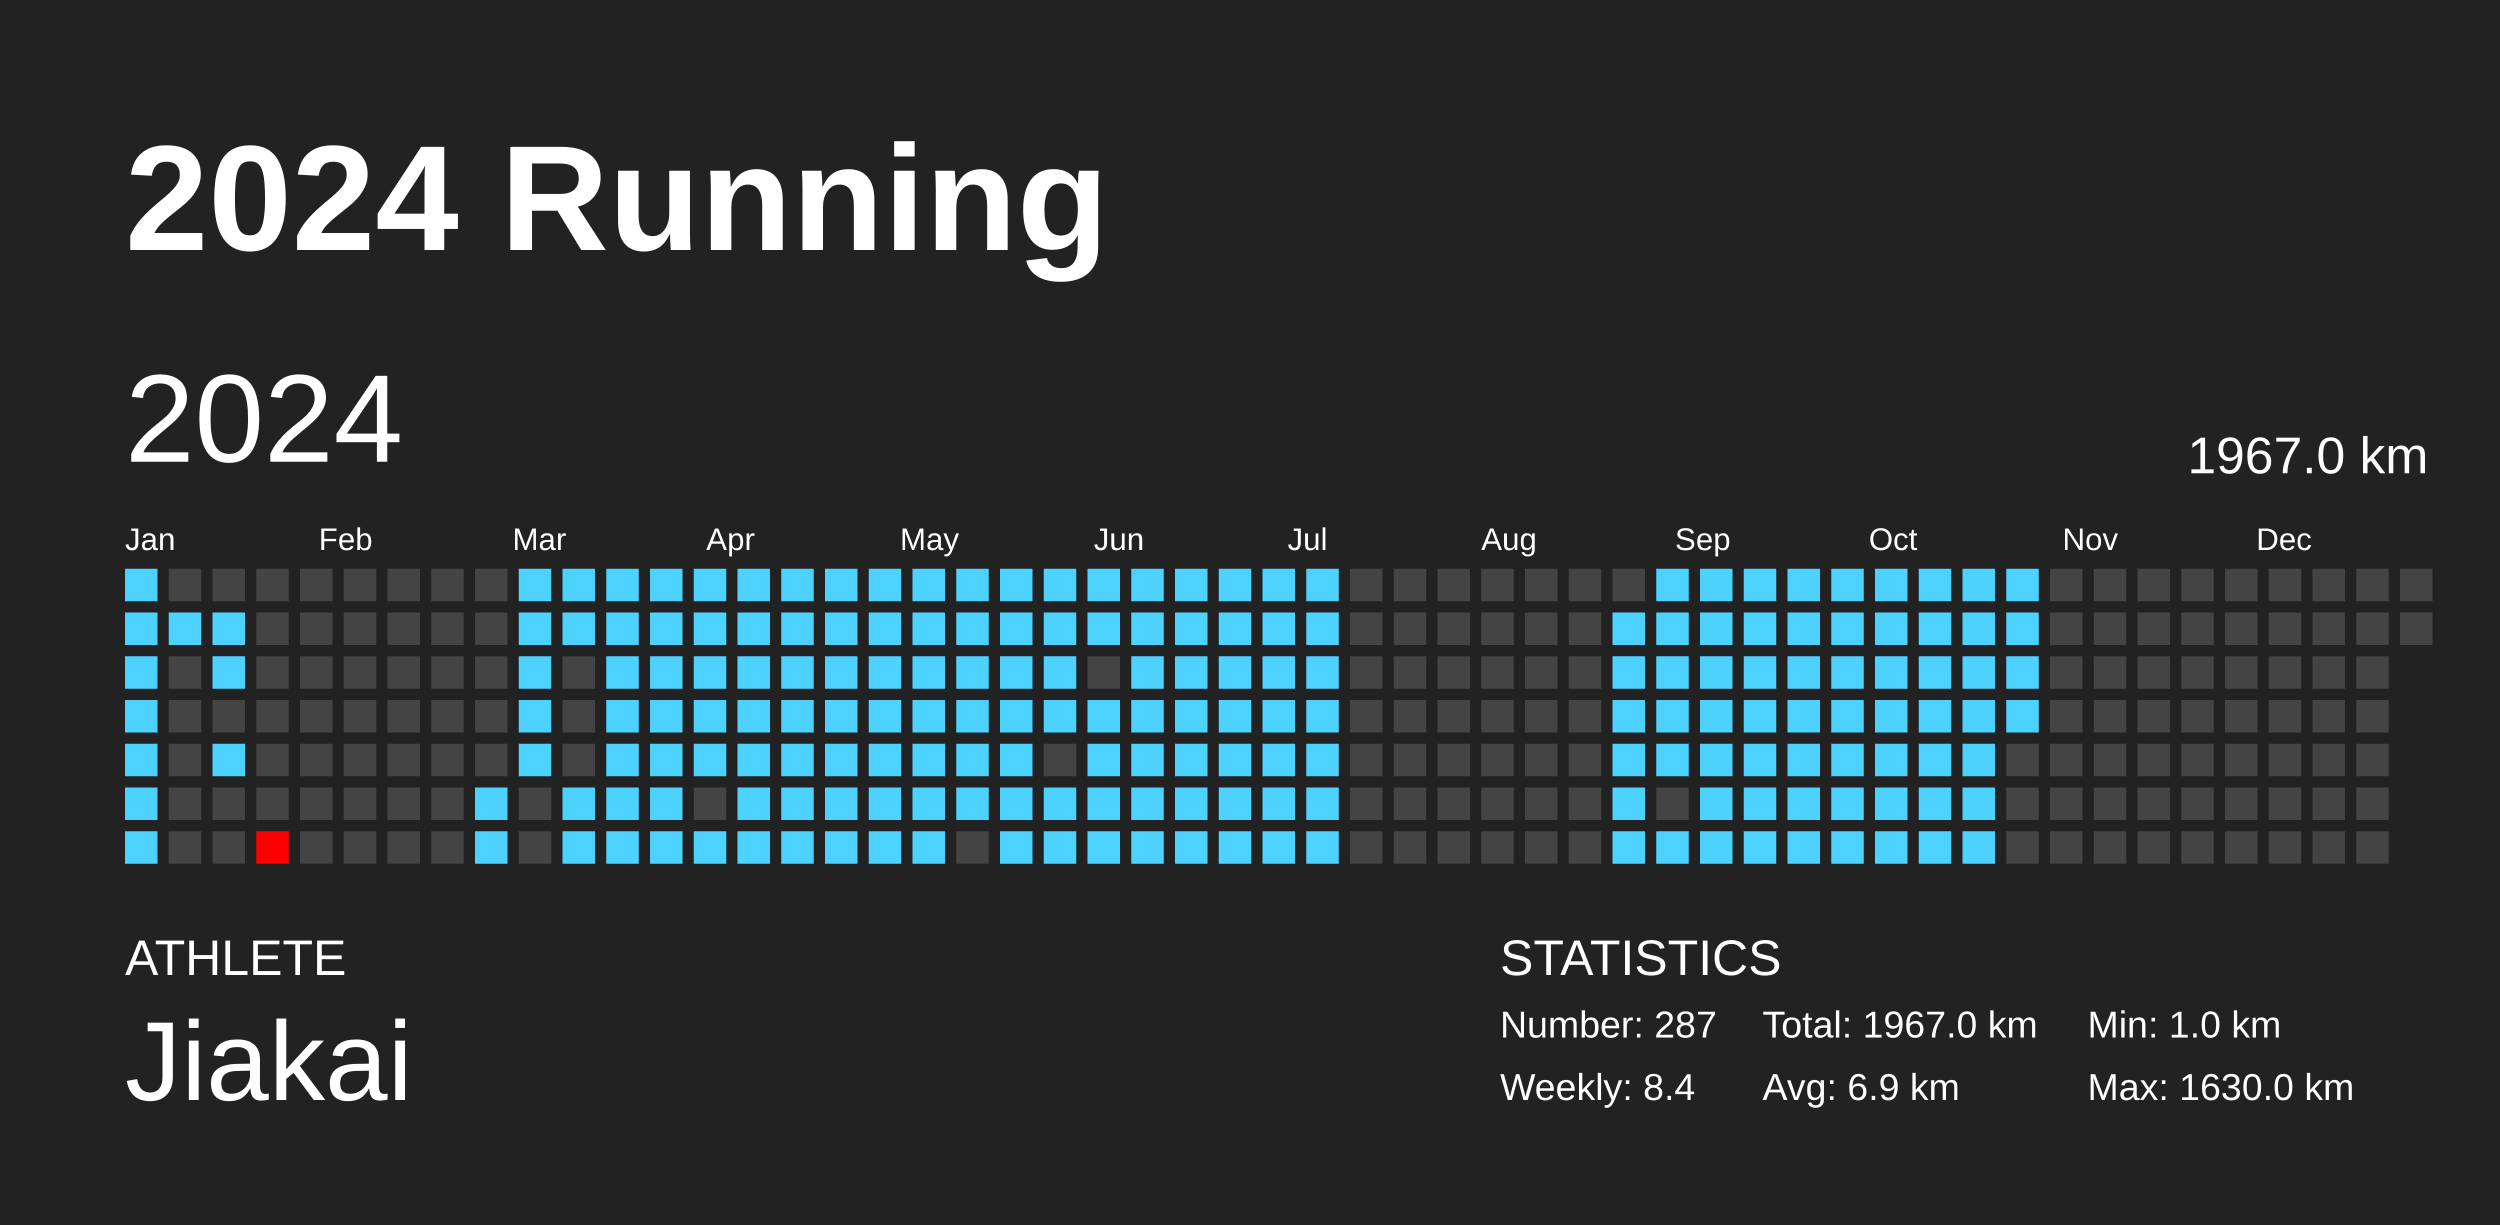
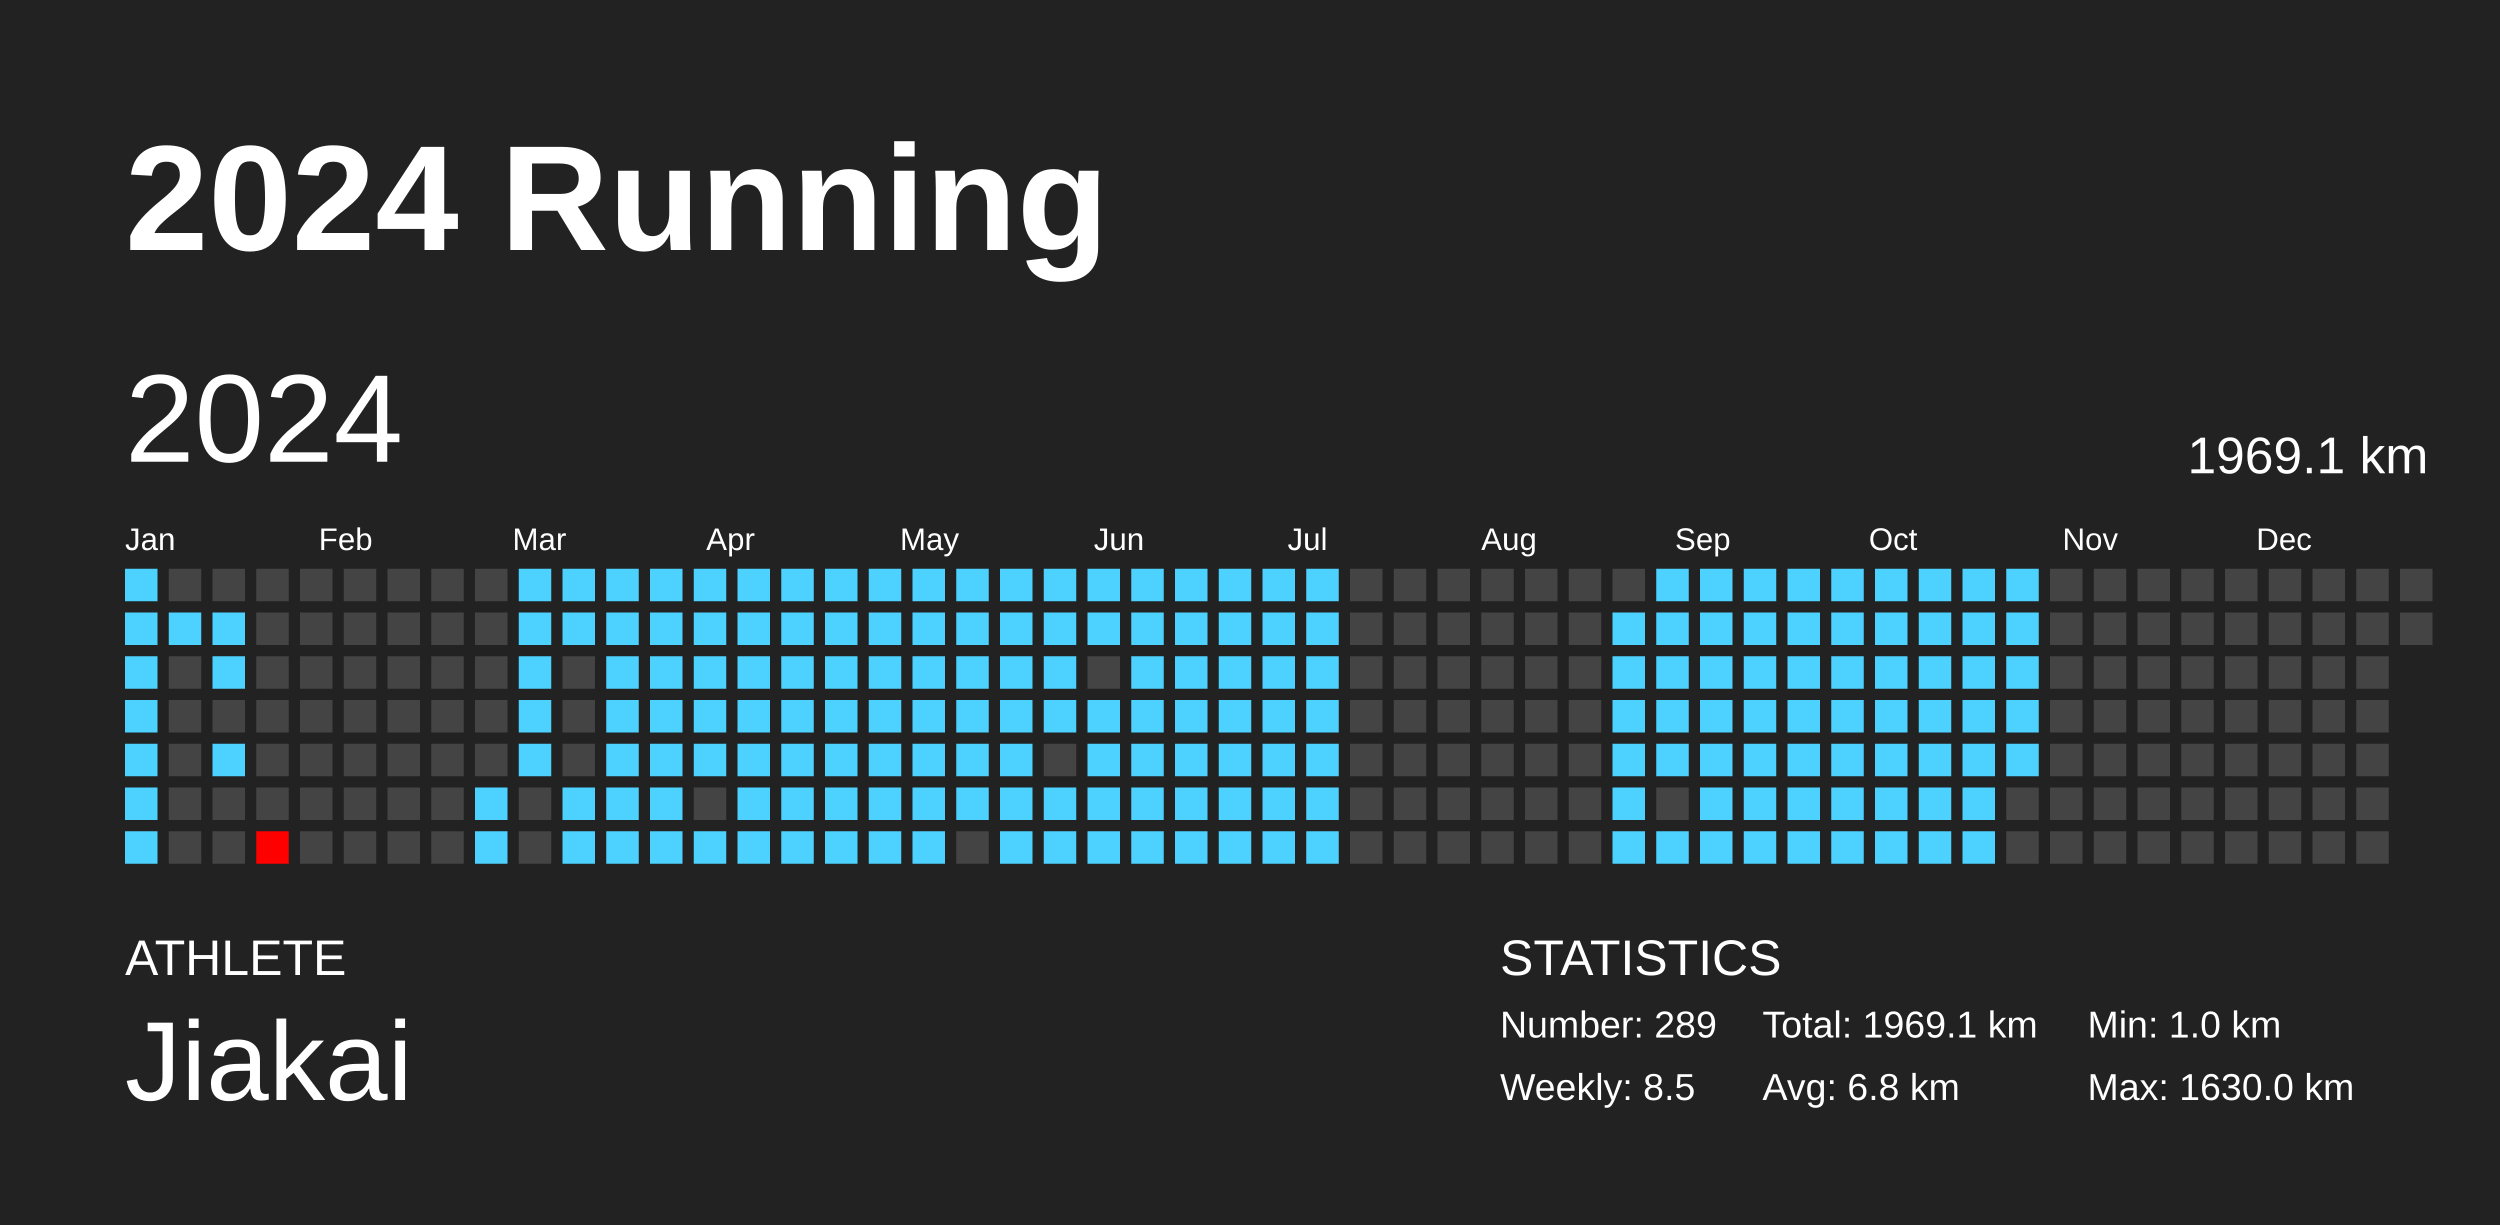
<svg xmlns="http://www.w3.org/2000/svg" baseProfile="full" height="98mm" version="1.1" viewBox="0,0,200,98" width="200mm">
  <defs />
  <rect fill="#222222" height="98" width="200" x="0" y="0" />
  <text fill="#FFFFFF" style="font-size:12px; font-family:Arial; font-weight:bold;" x="10" y="20">2024 Running</text>
  <text fill="#FFFFFF" style="font-size:4px; font-family:Arial" x="10" y="78">ATHLETE</text>
  <text fill="#FFFFFF" style="font-size:9px; font-family:Arial" x="10" y="88">Jiakai</text>
  <text fill="#FFFFFF" style="font-size:4px; font-family:Arial" x="120" y="78">STATISTICS</text>
-   <text fill="#FFFFFF" style="font-size:3px; font-family:Arial" x="120" y="83">Number: 287</text>
-   <text fill="#FFFFFF" style="font-size:3px; font-family:Arial" x="120" y="88">Weekly: 8.4</text>
-   <text fill="#FFFFFF" style="font-size:3px; font-family:Arial" x="141" y="83">Total: 1967.0 km</text>
-   <text fill="#FFFFFF" style="font-size:3px; font-family:Arial" x="141" y="88">Avg: 6.9 km</text>
+   <text fill="#FFFFFF" style="font-size:3px; font-family:Arial" x="120" y="83">Number: 289</text>
+   <text fill="#FFFFFF" style="font-size:3px; font-family:Arial" x="120" y="88">Weekly: 8.5</text>
+   <text fill="#FFFFFF" style="font-size:3px; font-family:Arial" x="141" y="83">Total: 1969.1 km</text>
+   <text fill="#FFFFFF" style="font-size:3px; font-family:Arial" x="141" y="88">Avg: 6.8 km</text>
  <text fill="#FFFFFF" style="font-size:3px; font-family:Arial" x="167" y="83">Min: 1.0 km</text>
  <text fill="#FFFFFF" style="font-size:3px; font-family:Arial" x="167" y="88">Max: 1630.0 km</text>
  <text dominant-baseline="hanging" fill="#FFFFFF" style="font-size:10.0px; font-family:Arial;" x="10" y="30">2024</text>
-   <text dominant-baseline="hanging" fill="#FFFFFF" style="font-size:4.125px; font-family:Arial;" x="175" y="35">1967.0 km</text>
+   <text dominant-baseline="hanging" fill="#FFFFFF" style="font-size:4.125px; font-family:Arial;" x="175" y="35">1969.1 km</text>
  <text fill="#FFFFFF" style="font-size:2.5px; font-family:Arial" x="10.0" y="44">Jan</text>
  <text fill="#FFFFFF" style="font-size:2.5px; font-family:Arial" x="25.5" y="44">Feb</text>
  <text fill="#FFFFFF" style="font-size:2.5px; font-family:Arial" x="41.0" y="44">Mar</text>
  <text fill="#FFFFFF" style="font-size:2.5px; font-family:Arial" x="56.5" y="44">Apr</text>
  <text fill="#FFFFFF" style="font-size:2.5px; font-family:Arial" x="72.0" y="44">May</text>
  <text fill="#FFFFFF" style="font-size:2.5px; font-family:Arial" x="87.5" y="44">Jun</text>
  <text fill="#FFFFFF" style="font-size:2.5px; font-family:Arial" x="103.0" y="44">Jul</text>
  <text fill="#FFFFFF" style="font-size:2.5px; font-family:Arial" x="118.5" y="44">Aug</text>
  <text fill="#FFFFFF" style="font-size:2.5px; font-family:Arial" x="134.0" y="44">Sep</text>
  <text fill="#FFFFFF" style="font-size:2.5px; font-family:Arial" x="149.5" y="44">Oct</text>
  <text fill="#FFFFFF" style="font-size:2.5px; font-family:Arial" x="165.0" y="44">Nov</text>
  <text fill="#FFFFFF" style="font-size:2.5px; font-family:Arial" x="180.5" y="44">Dec</text>
  <rect fill="#4dd2ff" height="2.6" width="2.6" x="10.0" y="45.5" />
  <rect fill="#4dd2ff" height="2.6" width="2.6" x="10.0" y="49.0" />
  <rect fill="#4dd2ff" height="2.6" width="2.6" x="10.0" y="52.5" />
  <rect fill="#4dd2ff" height="2.6" width="2.6" x="10.0" y="56.0" />
  <rect fill="#4dd2ff" height="2.6" width="2.6" x="10.0" y="59.5" />
  <rect fill="#4dd2ff" height="2.6" width="2.6" x="10.0" y="63.0" />
  <rect fill="#4dd2ff" height="2.6" width="2.6" x="10.0" y="66.5" />
  <rect fill="#444444" height="2.6" width="2.6" x="13.5" y="45.5" />
  <rect fill="#4dd2ff" height="2.6" width="2.6" x="13.5" y="49.0" />
  <rect fill="#444444" height="2.6" width="2.6" x="13.5" y="52.5" />
  <rect fill="#444444" height="2.6" width="2.6" x="13.5" y="56.0" />
  <rect fill="#444444" height="2.6" width="2.6" x="13.5" y="59.5" />
  <rect fill="#444444" height="2.6" width="2.6" x="13.5" y="63.0" />
  <rect fill="#444444" height="2.6" width="2.6" x="13.5" y="66.5" />
  <rect fill="#444444" height="2.6" width="2.6" x="17.0" y="45.5" />
  <rect fill="#4dd2ff" height="2.6" width="2.6" x="17.0" y="49.0" />
  <rect fill="#4dd2ff" height="2.6" width="2.6" x="17.0" y="52.5" />
  <rect fill="#444444" height="2.6" width="2.6" x="17.0" y="56.0" />
  <rect fill="#4dd2ff" height="2.6" width="2.6" x="17.0" y="59.5" />
  <rect fill="#444444" height="2.6" width="2.6" x="17.0" y="63.0" />
  <rect fill="#444444" height="2.6" width="2.6" x="17.0" y="66.5" />
  <rect fill="#444444" height="2.6" width="2.6" x="20.5" y="45.5" />
  <rect fill="#444444" height="2.6" width="2.6" x="20.5" y="49.0" />
  <rect fill="#444444" height="2.6" width="2.6" x="20.5" y="52.5" />
  <rect fill="#444444" height="2.6" width="2.6" x="20.5" y="56.0" />
  <rect fill="#444444" height="2.6" width="2.6" x="20.5" y="59.5" />
  <rect fill="#444444" height="2.6" width="2.6" x="20.5" y="63.0" />
  <rect fill="red" height="2.6" width="2.6" x="20.5" y="66.5" />
  <rect fill="#444444" height="2.6" width="2.6" x="24.0" y="45.5" />
  <rect fill="#444444" height="2.6" width="2.6" x="24.0" y="49.0" />
  <rect fill="#444444" height="2.6" width="2.6" x="24.0" y="52.5" />
  <rect fill="#444444" height="2.6" width="2.6" x="24.0" y="56.0" />
  <rect fill="#444444" height="2.6" width="2.6" x="24.0" y="59.5" />
  <rect fill="#444444" height="2.6" width="2.6" x="24.0" y="63.0" />
  <rect fill="#444444" height="2.6" width="2.6" x="24.0" y="66.5" />
  <rect fill="#444444" height="2.6" width="2.6" x="27.5" y="45.5" />
  <rect fill="#444444" height="2.6" width="2.6" x="27.5" y="49.0" />
  <rect fill="#444444" height="2.6" width="2.6" x="27.5" y="52.5" />
  <rect fill="#444444" height="2.6" width="2.6" x="27.5" y="56.0" />
  <rect fill="#444444" height="2.6" width="2.6" x="27.5" y="59.5" />
  <rect fill="#444444" height="2.6" width="2.6" x="27.5" y="63.0" />
  <rect fill="#444444" height="2.6" width="2.6" x="27.5" y="66.5" />
  <rect fill="#444444" height="2.6" width="2.6" x="31.0" y="45.5" />
  <rect fill="#444444" height="2.6" width="2.6" x="31.0" y="49.0" />
  <rect fill="#444444" height="2.6" width="2.6" x="31.0" y="52.5" />
  <rect fill="#444444" height="2.6" width="2.6" x="31.0" y="56.0" />
  <rect fill="#444444" height="2.6" width="2.6" x="31.0" y="59.5" />
  <rect fill="#444444" height="2.6" width="2.6" x="31.0" y="63.0" />
  <rect fill="#444444" height="2.6" width="2.6" x="31.0" y="66.5" />
  <rect fill="#444444" height="2.6" width="2.6" x="34.5" y="45.5" />
  <rect fill="#444444" height="2.6" width="2.6" x="34.5" y="49.0" />
  <rect fill="#444444" height="2.6" width="2.6" x="34.5" y="52.5" />
  <rect fill="#444444" height="2.6" width="2.6" x="34.5" y="56.0" />
  <rect fill="#444444" height="2.6" width="2.6" x="34.5" y="59.5" />
  <rect fill="#444444" height="2.6" width="2.6" x="34.5" y="63.0" />
  <rect fill="#444444" height="2.6" width="2.6" x="34.5" y="66.5" />
  <rect fill="#444444" height="2.6" width="2.6" x="38.0" y="45.5" />
  <rect fill="#444444" height="2.6" width="2.6" x="38.0" y="49.0" />
  <rect fill="#444444" height="2.6" width="2.6" x="38.0" y="52.5" />
  <rect fill="#444444" height="2.6" width="2.6" x="38.0" y="56.0" />
  <rect fill="#444444" height="2.6" width="2.6" x="38.0" y="59.5" />
  <rect fill="#4dd2ff" height="2.6" width="2.6" x="38.0" y="63.0" />
  <rect fill="#4dd2ff" height="2.6" width="2.6" x="38.0" y="66.5" />
  <rect fill="#4dd2ff" height="2.6" width="2.6" x="41.5" y="45.5" />
  <rect fill="#4dd2ff" height="2.6" width="2.6" x="41.5" y="49.0" />
  <rect fill="#4dd2ff" height="2.6" width="2.6" x="41.5" y="52.5" />
  <rect fill="#4dd2ff" height="2.6" width="2.6" x="41.5" y="56.0" />
  <rect fill="#4dd2ff" height="2.6" width="2.6" x="41.5" y="59.5" />
  <rect fill="#444444" height="2.6" width="2.6" x="41.5" y="63.0" />
  <rect fill="#444444" height="2.6" width="2.6" x="41.5" y="66.5" />
  <rect fill="#4dd2ff" height="2.6" width="2.6" x="45.0" y="45.5" />
  <rect fill="#4dd2ff" height="2.6" width="2.6" x="45.0" y="49.0" />
  <rect fill="#444444" height="2.6" width="2.6" x="45.0" y="52.5" />
  <rect fill="#444444" height="2.6" width="2.6" x="45.0" y="56.0" />
  <rect fill="#444444" height="2.6" width="2.6" x="45.0" y="59.5" />
  <rect fill="#4dd2ff" height="2.6" width="2.6" x="45.0" y="63.0" />
  <rect fill="#4dd2ff" height="2.6" width="2.6" x="45.0" y="66.5" />
  <rect fill="#4dd2ff" height="2.6" width="2.6" x="48.5" y="45.5" />
  <rect fill="#4dd2ff" height="2.6" width="2.6" x="48.5" y="49.0" />
  <rect fill="#4dd2ff" height="2.6" width="2.6" x="48.5" y="52.5" />
  <rect fill="#4dd2ff" height="2.6" width="2.6" x="48.5" y="56.0" />
  <rect fill="#4dd2ff" height="2.6" width="2.6" x="48.5" y="59.5" />
  <rect fill="#4dd2ff" height="2.6" width="2.6" x="48.5" y="63.0" />
  <rect fill="#4dd2ff" height="2.6" width="2.6" x="48.5" y="66.5" />
  <rect fill="#4dd2ff" height="2.6" width="2.6" x="52.0" y="45.5" />
  <rect fill="#4dd2ff" height="2.6" width="2.6" x="52.0" y="49.0" />
  <rect fill="#4dd2ff" height="2.6" width="2.6" x="52.0" y="52.5" />
  <rect fill="#4dd2ff" height="2.6" width="2.6" x="52.0" y="56.0" />
  <rect fill="#4dd2ff" height="2.6" width="2.6" x="52.0" y="59.5" />
  <rect fill="#4dd2ff" height="2.6" width="2.6" x="52.0" y="63.0" />
  <rect fill="#4dd2ff" height="2.6" width="2.6" x="52.0" y="66.5" />
  <rect fill="#4dd2ff" height="2.6" width="2.6" x="55.5" y="45.5" />
  <rect fill="#4dd2ff" height="2.6" width="2.6" x="55.5" y="49.0" />
  <rect fill="#4dd2ff" height="2.6" width="2.6" x="55.5" y="52.5" />
  <rect fill="#4dd2ff" height="2.6" width="2.6" x="55.5" y="56.0" />
  <rect fill="#4dd2ff" height="2.6" width="2.6" x="55.5" y="59.5" />
  <rect fill="#444444" height="2.6" width="2.6" x="55.5" y="63.0" />
  <rect fill="#4dd2ff" height="2.6" width="2.6" x="55.5" y="66.5" />
  <rect fill="#4dd2ff" height="2.6" width="2.6" x="59.0" y="45.5" />
  <rect fill="#4dd2ff" height="2.6" width="2.6" x="59.0" y="49.0" />
  <rect fill="#4dd2ff" height="2.6" width="2.6" x="59.0" y="52.5" />
  <rect fill="#4dd2ff" height="2.6" width="2.6" x="59.0" y="56.0" />
  <rect fill="#4dd2ff" height="2.6" width="2.6" x="59.0" y="59.5" />
  <rect fill="#4dd2ff" height="2.6" width="2.6" x="59.0" y="63.0" />
  <rect fill="#4dd2ff" height="2.6" width="2.6" x="59.0" y="66.5" />
  <rect fill="#4dd2ff" height="2.6" width="2.6" x="62.5" y="45.5" />
  <rect fill="#4dd2ff" height="2.6" width="2.6" x="62.5" y="49.0" />
  <rect fill="#4dd2ff" height="2.6" width="2.6" x="62.5" y="52.5" />
  <rect fill="#4dd2ff" height="2.6" width="2.6" x="62.5" y="56.0" />
  <rect fill="#4dd2ff" height="2.6" width="2.6" x="62.5" y="59.5" />
  <rect fill="#4dd2ff" height="2.6" width="2.6" x="62.5" y="63.0" />
  <rect fill="#4dd2ff" height="2.6" width="2.6" x="62.5" y="66.5" />
  <rect fill="#4dd2ff" height="2.6" width="2.6" x="66.0" y="45.5" />
  <rect fill="#4dd2ff" height="2.6" width="2.6" x="66.0" y="49.0" />
  <rect fill="#4dd2ff" height="2.6" width="2.6" x="66.0" y="52.5" />
  <rect fill="#4dd2ff" height="2.6" width="2.6" x="66.0" y="56.0" />
  <rect fill="#4dd2ff" height="2.6" width="2.6" x="66.0" y="59.5" />
  <rect fill="#4dd2ff" height="2.6" width="2.6" x="66.0" y="63.0" />
  <rect fill="#4dd2ff" height="2.6" width="2.6" x="66.0" y="66.5" />
  <rect fill="#4dd2ff" height="2.6" width="2.6" x="69.5" y="45.5" />
  <rect fill="#4dd2ff" height="2.6" width="2.6" x="69.5" y="49.0" />
  <rect fill="#4dd2ff" height="2.6" width="2.6" x="69.5" y="52.5" />
  <rect fill="#4dd2ff" height="2.6" width="2.6" x="69.5" y="56.0" />
  <rect fill="#4dd2ff" height="2.6" width="2.6" x="69.5" y="59.5" />
  <rect fill="#4dd2ff" height="2.6" width="2.6" x="69.5" y="63.0" />
  <rect fill="#4dd2ff" height="2.6" width="2.6" x="69.5" y="66.5" />
  <rect fill="#4dd2ff" height="2.6" width="2.6" x="73.0" y="45.5" />
  <rect fill="#4dd2ff" height="2.6" width="2.6" x="73.0" y="49.0" />
  <rect fill="#4dd2ff" height="2.6" width="2.6" x="73.0" y="52.5" />
  <rect fill="#4dd2ff" height="2.6" width="2.6" x="73.0" y="56.0" />
  <rect fill="#4dd2ff" height="2.6" width="2.6" x="73.0" y="59.5" />
  <rect fill="#4dd2ff" height="2.6" width="2.6" x="73.0" y="63.0" />
  <rect fill="#4dd2ff" height="2.6" width="2.6" x="73.0" y="66.5" />
  <rect fill="#4dd2ff" height="2.6" width="2.6" x="76.5" y="45.5" />
  <rect fill="#4dd2ff" height="2.6" width="2.6" x="76.5" y="49.0" />
  <rect fill="#4dd2ff" height="2.6" width="2.6" x="76.5" y="52.5" />
  <rect fill="#4dd2ff" height="2.6" width="2.6" x="76.5" y="56.0" />
  <rect fill="#4dd2ff" height="2.6" width="2.6" x="76.5" y="59.5" />
  <rect fill="#4dd2ff" height="2.6" width="2.6" x="76.5" y="63.0" />
  <rect fill="#444444" height="2.6" width="2.6" x="76.5" y="66.5" />
  <rect fill="#4dd2ff" height="2.6" width="2.6" x="80.0" y="45.5" />
  <rect fill="#4dd2ff" height="2.6" width="2.6" x="80.0" y="49.0" />
  <rect fill="#4dd2ff" height="2.6" width="2.6" x="80.0" y="52.5" />
  <rect fill="#4dd2ff" height="2.6" width="2.6" x="80.0" y="56.0" />
  <rect fill="#4dd2ff" height="2.6" width="2.6" x="80.0" y="59.5" />
  <rect fill="#4dd2ff" height="2.6" width="2.6" x="80.0" y="63.0" />
  <rect fill="#4dd2ff" height="2.6" width="2.6" x="80.0" y="66.5" />
  <rect fill="#4dd2ff" height="2.6" width="2.6" x="83.5" y="45.5" />
  <rect fill="#4dd2ff" height="2.6" width="2.6" x="83.5" y="49.0" />
  <rect fill="#4dd2ff" height="2.6" width="2.6" x="83.5" y="52.5" />
  <rect fill="#4dd2ff" height="2.6" width="2.6" x="83.5" y="56.0" />
  <rect fill="#444444" height="2.6" width="2.6" x="83.5" y="59.5" />
  <rect fill="#4dd2ff" height="2.6" width="2.6" x="83.5" y="63.0" />
  <rect fill="#4dd2ff" height="2.6" width="2.6" x="83.5" y="66.5" />
  <rect fill="#4dd2ff" height="2.6" width="2.6" x="87.0" y="45.5" />
  <rect fill="#4dd2ff" height="2.6" width="2.6" x="87.0" y="49.0" />
  <rect fill="#444444" height="2.6" width="2.6" x="87.0" y="52.5" />
  <rect fill="#4dd2ff" height="2.6" width="2.6" x="87.0" y="56.0" />
  <rect fill="#4dd2ff" height="2.6" width="2.6" x="87.0" y="59.5" />
  <rect fill="#4dd2ff" height="2.6" width="2.6" x="87.0" y="63.0" />
  <rect fill="#4dd2ff" height="2.6" width="2.6" x="87.0" y="66.5" />
  <rect fill="#4dd2ff" height="2.6" width="2.6" x="90.5" y="45.5" />
  <rect fill="#4dd2ff" height="2.6" width="2.6" x="90.5" y="49.0" />
  <rect fill="#4dd2ff" height="2.6" width="2.6" x="90.5" y="52.5" />
  <rect fill="#4dd2ff" height="2.6" width="2.6" x="90.5" y="56.0" />
  <rect fill="#4dd2ff" height="2.6" width="2.6" x="90.5" y="59.5" />
  <rect fill="#4dd2ff" height="2.6" width="2.6" x="90.5" y="63.0" />
  <rect fill="#4dd2ff" height="2.6" width="2.6" x="90.5" y="66.5" />
  <rect fill="#4dd2ff" height="2.6" width="2.6" x="94.0" y="45.5" />
  <rect fill="#4dd2ff" height="2.6" width="2.6" x="94.0" y="49.0" />
  <rect fill="#4dd2ff" height="2.6" width="2.6" x="94.0" y="52.5" />
  <rect fill="#4dd2ff" height="2.6" width="2.6" x="94.0" y="56.0" />
  <rect fill="#4dd2ff" height="2.6" width="2.6" x="94.0" y="59.5" />
  <rect fill="#4dd2ff" height="2.6" width="2.6" x="94.0" y="63.0" />
  <rect fill="#4dd2ff" height="2.6" width="2.6" x="94.0" y="66.5" />
  <rect fill="#4dd2ff" height="2.6" width="2.6" x="97.5" y="45.5" />
  <rect fill="#4dd2ff" height="2.6" width="2.6" x="97.5" y="49.0" />
  <rect fill="#4dd2ff" height="2.6" width="2.6" x="97.5" y="52.5" />
  <rect fill="#4dd2ff" height="2.6" width="2.6" x="97.5" y="56.0" />
  <rect fill="#4dd2ff" height="2.6" width="2.6" x="97.5" y="59.5" />
  <rect fill="#4dd2ff" height="2.6" width="2.6" x="97.5" y="63.0" />
  <rect fill="#4dd2ff" height="2.6" width="2.6" x="97.5" y="66.5" />
  <rect fill="#4dd2ff" height="2.6" width="2.6" x="101.0" y="45.5" />
  <rect fill="#4dd2ff" height="2.6" width="2.6" x="101.0" y="49.0" />
  <rect fill="#4dd2ff" height="2.6" width="2.6" x="101.0" y="52.5" />
  <rect fill="#4dd2ff" height="2.6" width="2.6" x="101.0" y="56.0" />
  <rect fill="#4dd2ff" height="2.6" width="2.6" x="101.0" y="59.5" />
  <rect fill="#4dd2ff" height="2.6" width="2.6" x="101.0" y="63.0" />
  <rect fill="#4dd2ff" height="2.6" width="2.6" x="101.0" y="66.5" />
  <rect fill="#4dd2ff" height="2.6" width="2.6" x="104.5" y="45.5" />
  <rect fill="#4dd2ff" height="2.6" width="2.6" x="104.5" y="49.0" />
  <rect fill="#4dd2ff" height="2.6" width="2.6" x="104.5" y="52.5" />
  <rect fill="#4dd2ff" height="2.6" width="2.6" x="104.5" y="56.0" />
  <rect fill="#4dd2ff" height="2.6" width="2.6" x="104.5" y="59.5" />
  <rect fill="#4dd2ff" height="2.6" width="2.6" x="104.5" y="63.0" />
  <rect fill="#4dd2ff" height="2.6" width="2.6" x="104.5" y="66.5" />
  <rect fill="#444444" height="2.6" width="2.6" x="108.0" y="45.5" />
  <rect fill="#444444" height="2.6" width="2.6" x="108.0" y="49.0" />
  <rect fill="#444444" height="2.6" width="2.6" x="108.0" y="52.5" />
  <rect fill="#444444" height="2.6" width="2.6" x="108.0" y="56.0" />
  <rect fill="#444444" height="2.6" width="2.6" x="108.0" y="59.5" />
  <rect fill="#444444" height="2.6" width="2.6" x="108.0" y="63.0" />
  <rect fill="#444444" height="2.6" width="2.6" x="108.0" y="66.5" />
  <rect fill="#444444" height="2.6" width="2.6" x="111.5" y="45.5" />
  <rect fill="#444444" height="2.6" width="2.6" x="111.5" y="49.0" />
  <rect fill="#444444" height="2.6" width="2.6" x="111.5" y="52.5" />
  <rect fill="#444444" height="2.6" width="2.6" x="111.5" y="56.0" />
  <rect fill="#444444" height="2.6" width="2.6" x="111.5" y="59.5" />
  <rect fill="#444444" height="2.6" width="2.6" x="111.5" y="63.0" />
  <rect fill="#444444" height="2.6" width="2.6" x="111.5" y="66.5" />
  <rect fill="#444444" height="2.6" width="2.6" x="115.0" y="45.5" />
  <rect fill="#444444" height="2.6" width="2.6" x="115.0" y="49.0" />
  <rect fill="#444444" height="2.6" width="2.6" x="115.0" y="52.5" />
  <rect fill="#444444" height="2.6" width="2.6" x="115.0" y="56.0" />
  <rect fill="#444444" height="2.6" width="2.6" x="115.0" y="59.5" />
  <rect fill="#444444" height="2.6" width="2.6" x="115.0" y="63.0" />
  <rect fill="#444444" height="2.6" width="2.6" x="115.0" y="66.5" />
  <rect fill="#444444" height="2.6" width="2.6" x="118.5" y="45.5" />
  <rect fill="#444444" height="2.6" width="2.6" x="118.5" y="49.0" />
  <rect fill="#444444" height="2.6" width="2.6" x="118.5" y="52.5" />
  <rect fill="#444444" height="2.6" width="2.6" x="118.5" y="56.0" />
  <rect fill="#444444" height="2.6" width="2.6" x="118.5" y="59.5" />
  <rect fill="#444444" height="2.6" width="2.6" x="118.5" y="63.0" />
  <rect fill="#444444" height="2.6" width="2.6" x="118.5" y="66.5" />
  <rect fill="#444444" height="2.6" width="2.6" x="122.0" y="45.5" />
  <rect fill="#444444" height="2.6" width="2.6" x="122.0" y="49.0" />
  <rect fill="#444444" height="2.6" width="2.6" x="122.0" y="52.5" />
  <rect fill="#444444" height="2.6" width="2.6" x="122.0" y="56.0" />
  <rect fill="#444444" height="2.6" width="2.6" x="122.0" y="59.5" />
  <rect fill="#444444" height="2.6" width="2.6" x="122.0" y="63.0" />
  <rect fill="#444444" height="2.6" width="2.6" x="122.0" y="66.5" />
  <rect fill="#444444" height="2.6" width="2.6" x="125.5" y="45.5" />
  <rect fill="#444444" height="2.6" width="2.6" x="125.5" y="49.0" />
  <rect fill="#444444" height="2.6" width="2.6" x="125.5" y="52.5" />
  <rect fill="#444444" height="2.6" width="2.6" x="125.5" y="56.0" />
  <rect fill="#444444" height="2.6" width="2.6" x="125.5" y="59.5" />
  <rect fill="#444444" height="2.6" width="2.6" x="125.5" y="63.0" />
  <rect fill="#444444" height="2.6" width="2.6" x="125.5" y="66.5" />
  <rect fill="#444444" height="2.6" width="2.6" x="129.0" y="45.5" />
  <rect fill="#4dd2ff" height="2.6" width="2.6" x="129.0" y="49.0" />
  <rect fill="#4dd2ff" height="2.6" width="2.6" x="129.0" y="52.5" />
  <rect fill="#4dd2ff" height="2.6" width="2.6" x="129.0" y="56.0" />
  <rect fill="#4dd2ff" height="2.6" width="2.6" x="129.0" y="59.5" />
  <rect fill="#4dd2ff" height="2.6" width="2.6" x="129.0" y="63.0" />
  <rect fill="#4dd2ff" height="2.6" width="2.6" x="129.0" y="66.5" />
  <rect fill="#4dd2ff" height="2.6" width="2.6" x="132.5" y="45.5" />
  <rect fill="#4dd2ff" height="2.6" width="2.6" x="132.5" y="49.0" />
  <rect fill="#4dd2ff" height="2.6" width="2.6" x="132.5" y="52.5" />
  <rect fill="#4dd2ff" height="2.6" width="2.6" x="132.5" y="56.0" />
  <rect fill="#4dd2ff" height="2.6" width="2.6" x="132.5" y="59.5" />
  <rect fill="#444444" height="2.6" width="2.6" x="132.5" y="63.0" />
  <rect fill="#4dd2ff" height="2.6" width="2.6" x="132.5" y="66.5" />
  <rect fill="#4dd2ff" height="2.6" width="2.6" x="136.0" y="45.5" />
  <rect fill="#4dd2ff" height="2.6" width="2.6" x="136.0" y="49.0" />
  <rect fill="#4dd2ff" height="2.6" width="2.6" x="136.0" y="52.5" />
  <rect fill="#4dd2ff" height="2.6" width="2.6" x="136.0" y="56.0" />
  <rect fill="#4dd2ff" height="2.6" width="2.6" x="136.0" y="59.5" />
  <rect fill="#4dd2ff" height="2.6" width="2.6" x="136.0" y="63.0" />
  <rect fill="#4dd2ff" height="2.6" width="2.6" x="136.0" y="66.5" />
  <rect fill="#4dd2ff" height="2.6" width="2.6" x="139.5" y="45.5" />
  <rect fill="#4dd2ff" height="2.6" width="2.6" x="139.5" y="49.0" />
  <rect fill="#4dd2ff" height="2.6" width="2.6" x="139.5" y="52.5" />
  <rect fill="#4dd2ff" height="2.6" width="2.6" x="139.5" y="56.0" />
  <rect fill="#4dd2ff" height="2.6" width="2.6" x="139.5" y="59.5" />
  <rect fill="#4dd2ff" height="2.6" width="2.6" x="139.5" y="63.0" />
  <rect fill="#4dd2ff" height="2.6" width="2.6" x="139.5" y="66.5" />
  <rect fill="#4dd2ff" height="2.6" width="2.6" x="143.0" y="45.5" />
  <rect fill="#4dd2ff" height="2.6" width="2.6" x="143.0" y="49.0" />
  <rect fill="#4dd2ff" height="2.6" width="2.6" x="143.0" y="52.5" />
  <rect fill="#4dd2ff" height="2.6" width="2.6" x="143.0" y="56.0" />
  <rect fill="#4dd2ff" height="2.6" width="2.6" x="143.0" y="59.5" />
  <rect fill="#4dd2ff" height="2.6" width="2.6" x="143.0" y="63.0" />
  <rect fill="#4dd2ff" height="2.6" width="2.6" x="143.0" y="66.5" />
  <rect fill="#4dd2ff" height="2.6" width="2.6" x="146.5" y="45.5" />
  <rect fill="#4dd2ff" height="2.6" width="2.6" x="146.5" y="49.0" />
  <rect fill="#4dd2ff" height="2.6" width="2.6" x="146.5" y="52.5" />
  <rect fill="#4dd2ff" height="2.6" width="2.6" x="146.5" y="56.0" />
  <rect fill="#4dd2ff" height="2.6" width="2.6" x="146.5" y="59.5" />
  <rect fill="#4dd2ff" height="2.6" width="2.6" x="146.5" y="63.0" />
  <rect fill="#4dd2ff" height="2.6" width="2.6" x="146.5" y="66.5" />
  <rect fill="#4dd2ff" height="2.6" width="2.6" x="150.0" y="45.5" />
  <rect fill="#4dd2ff" height="2.6" width="2.6" x="150.0" y="49.0" />
  <rect fill="#4dd2ff" height="2.6" width="2.6" x="150.0" y="52.5" />
  <rect fill="#4dd2ff" height="2.6" width="2.6" x="150.0" y="56.0" />
  <rect fill="#4dd2ff" height="2.6" width="2.6" x="150.0" y="59.5" />
  <rect fill="#4dd2ff" height="2.6" width="2.6" x="150.0" y="63.0" />
  <rect fill="#4dd2ff" height="2.6" width="2.6" x="150.0" y="66.5" />
  <rect fill="#4dd2ff" height="2.6" width="2.6" x="153.5" y="45.5" />
  <rect fill="#4dd2ff" height="2.6" width="2.6" x="153.5" y="49.0" />
  <rect fill="#4dd2ff" height="2.6" width="2.6" x="153.5" y="52.5" />
  <rect fill="#4dd2ff" height="2.6" width="2.6" x="153.5" y="56.0" />
  <rect fill="#4dd2ff" height="2.6" width="2.6" x="153.5" y="59.5" />
  <rect fill="#4dd2ff" height="2.6" width="2.6" x="153.5" y="63.0" />
  <rect fill="#4dd2ff" height="2.6" width="2.6" x="153.5" y="66.5" />
  <rect fill="#4dd2ff" height="2.6" width="2.6" x="157.0" y="45.5" />
  <rect fill="#4dd2ff" height="2.6" width="2.6" x="157.0" y="49.0" />
  <rect fill="#4dd2ff" height="2.6" width="2.6" x="157.0" y="52.5" />
  <rect fill="#4dd2ff" height="2.6" width="2.6" x="157.0" y="56.0" />
  <rect fill="#4dd2ff" height="2.6" width="2.6" x="157.0" y="59.5" />
  <rect fill="#4dd2ff" height="2.6" width="2.6" x="157.0" y="63.0" />
  <rect fill="#4dd2ff" height="2.6" width="2.6" x="157.0" y="66.5" />
  <rect fill="#4dd2ff" height="2.6" width="2.6" x="160.5" y="45.5" />
  <rect fill="#4dd2ff" height="2.6" width="2.6" x="160.5" y="49.0" />
  <rect fill="#4dd2ff" height="2.6" width="2.6" x="160.5" y="52.5" />
  <rect fill="#4dd2ff" height="2.6" width="2.6" x="160.5" y="56.0" />
-   <rect fill="#444444" height="2.6" width="2.6" x="160.5" y="59.5" />
+   <rect fill="#4dd2ff" height="2.6" width="2.6" x="160.5" y="59.5" />
  <rect fill="#444444" height="2.6" width="2.6" x="160.5" y="63.0" />
  <rect fill="#444444" height="2.6" width="2.6" x="160.5" y="66.5" />
  <rect fill="#444444" height="2.6" width="2.6" x="164.0" y="45.5" />
  <rect fill="#444444" height="2.6" width="2.6" x="164.0" y="49.0" />
  <rect fill="#444444" height="2.6" width="2.6" x="164.0" y="52.5" />
  <rect fill="#444444" height="2.6" width="2.6" x="164.0" y="56.0" />
  <rect fill="#444444" height="2.6" width="2.6" x="164.0" y="59.5" />
  <rect fill="#444444" height="2.6" width="2.6" x="164.0" y="63.0" />
  <rect fill="#444444" height="2.6" width="2.6" x="164.0" y="66.5" />
  <rect fill="#444444" height="2.6" width="2.6" x="167.5" y="45.5" />
  <rect fill="#444444" height="2.6" width="2.6" x="167.5" y="49.0" />
  <rect fill="#444444" height="2.6" width="2.6" x="167.5" y="52.5" />
  <rect fill="#444444" height="2.6" width="2.6" x="167.5" y="56.0" />
  <rect fill="#444444" height="2.6" width="2.6" x="167.5" y="59.5" />
  <rect fill="#444444" height="2.6" width="2.6" x="167.5" y="63.0" />
  <rect fill="#444444" height="2.6" width="2.6" x="167.5" y="66.5" />
  <rect fill="#444444" height="2.6" width="2.6" x="171.0" y="45.5" />
  <rect fill="#444444" height="2.6" width="2.6" x="171.0" y="49.0" />
  <rect fill="#444444" height="2.6" width="2.6" x="171.0" y="52.5" />
  <rect fill="#444444" height="2.6" width="2.6" x="171.0" y="56.0" />
  <rect fill="#444444" height="2.6" width="2.6" x="171.0" y="59.5" />
  <rect fill="#444444" height="2.6" width="2.6" x="171.0" y="63.0" />
  <rect fill="#444444" height="2.6" width="2.6" x="171.0" y="66.5" />
  <rect fill="#444444" height="2.6" width="2.6" x="174.5" y="45.5" />
  <rect fill="#444444" height="2.6" width="2.6" x="174.5" y="49.0" />
  <rect fill="#444444" height="2.6" width="2.6" x="174.5" y="52.5" />
  <rect fill="#444444" height="2.6" width="2.6" x="174.5" y="56.0" />
  <rect fill="#444444" height="2.6" width="2.6" x="174.5" y="59.5" />
  <rect fill="#444444" height="2.6" width="2.6" x="174.5" y="63.0" />
  <rect fill="#444444" height="2.6" width="2.6" x="174.5" y="66.5" />
  <rect fill="#444444" height="2.6" width="2.6" x="178.0" y="45.5" />
  <rect fill="#444444" height="2.6" width="2.6" x="178.0" y="49.0" />
  <rect fill="#444444" height="2.6" width="2.6" x="178.0" y="52.5" />
  <rect fill="#444444" height="2.6" width="2.6" x="178.0" y="56.0" />
  <rect fill="#444444" height="2.6" width="2.6" x="178.0" y="59.5" />
  <rect fill="#444444" height="2.6" width="2.6" x="178.0" y="63.0" />
  <rect fill="#444444" height="2.6" width="2.6" x="178.0" y="66.5" />
  <rect fill="#444444" height="2.6" width="2.6" x="181.5" y="45.5" />
  <rect fill="#444444" height="2.6" width="2.6" x="181.5" y="49.0" />
  <rect fill="#444444" height="2.6" width="2.6" x="181.5" y="52.5" />
  <rect fill="#444444" height="2.6" width="2.6" x="181.5" y="56.0" />
  <rect fill="#444444" height="2.6" width="2.6" x="181.5" y="59.5" />
  <rect fill="#444444" height="2.6" width="2.6" x="181.5" y="63.0" />
  <rect fill="#444444" height="2.6" width="2.6" x="181.5" y="66.5" />
  <rect fill="#444444" height="2.6" width="2.6" x="185.0" y="45.5" />
  <rect fill="#444444" height="2.6" width="2.6" x="185.0" y="49.0" />
  <rect fill="#444444" height="2.6" width="2.6" x="185.0" y="52.5" />
  <rect fill="#444444" height="2.6" width="2.6" x="185.0" y="56.0" />
  <rect fill="#444444" height="2.6" width="2.6" x="185.0" y="59.5" />
  <rect fill="#444444" height="2.6" width="2.6" x="185.0" y="63.0" />
  <rect fill="#444444" height="2.6" width="2.6" x="185.0" y="66.5" />
  <rect fill="#444444" height="2.6" width="2.6" x="188.5" y="45.5" />
  <rect fill="#444444" height="2.6" width="2.6" x="188.5" y="49.0" />
  <rect fill="#444444" height="2.6" width="2.6" x="188.5" y="52.5" />
  <rect fill="#444444" height="2.6" width="2.6" x="188.5" y="56.0" />
  <rect fill="#444444" height="2.6" width="2.6" x="188.5" y="59.5" />
  <rect fill="#444444" height="2.6" width="2.6" x="188.5" y="63.0" />
  <rect fill="#444444" height="2.6" width="2.6" x="188.5" y="66.5" />
  <rect fill="#444444" height="2.6" width="2.6" x="192.0" y="45.5" />
  <rect fill="#444444" height="2.6" width="2.6" x="192.0" y="49.0" />
</svg>
